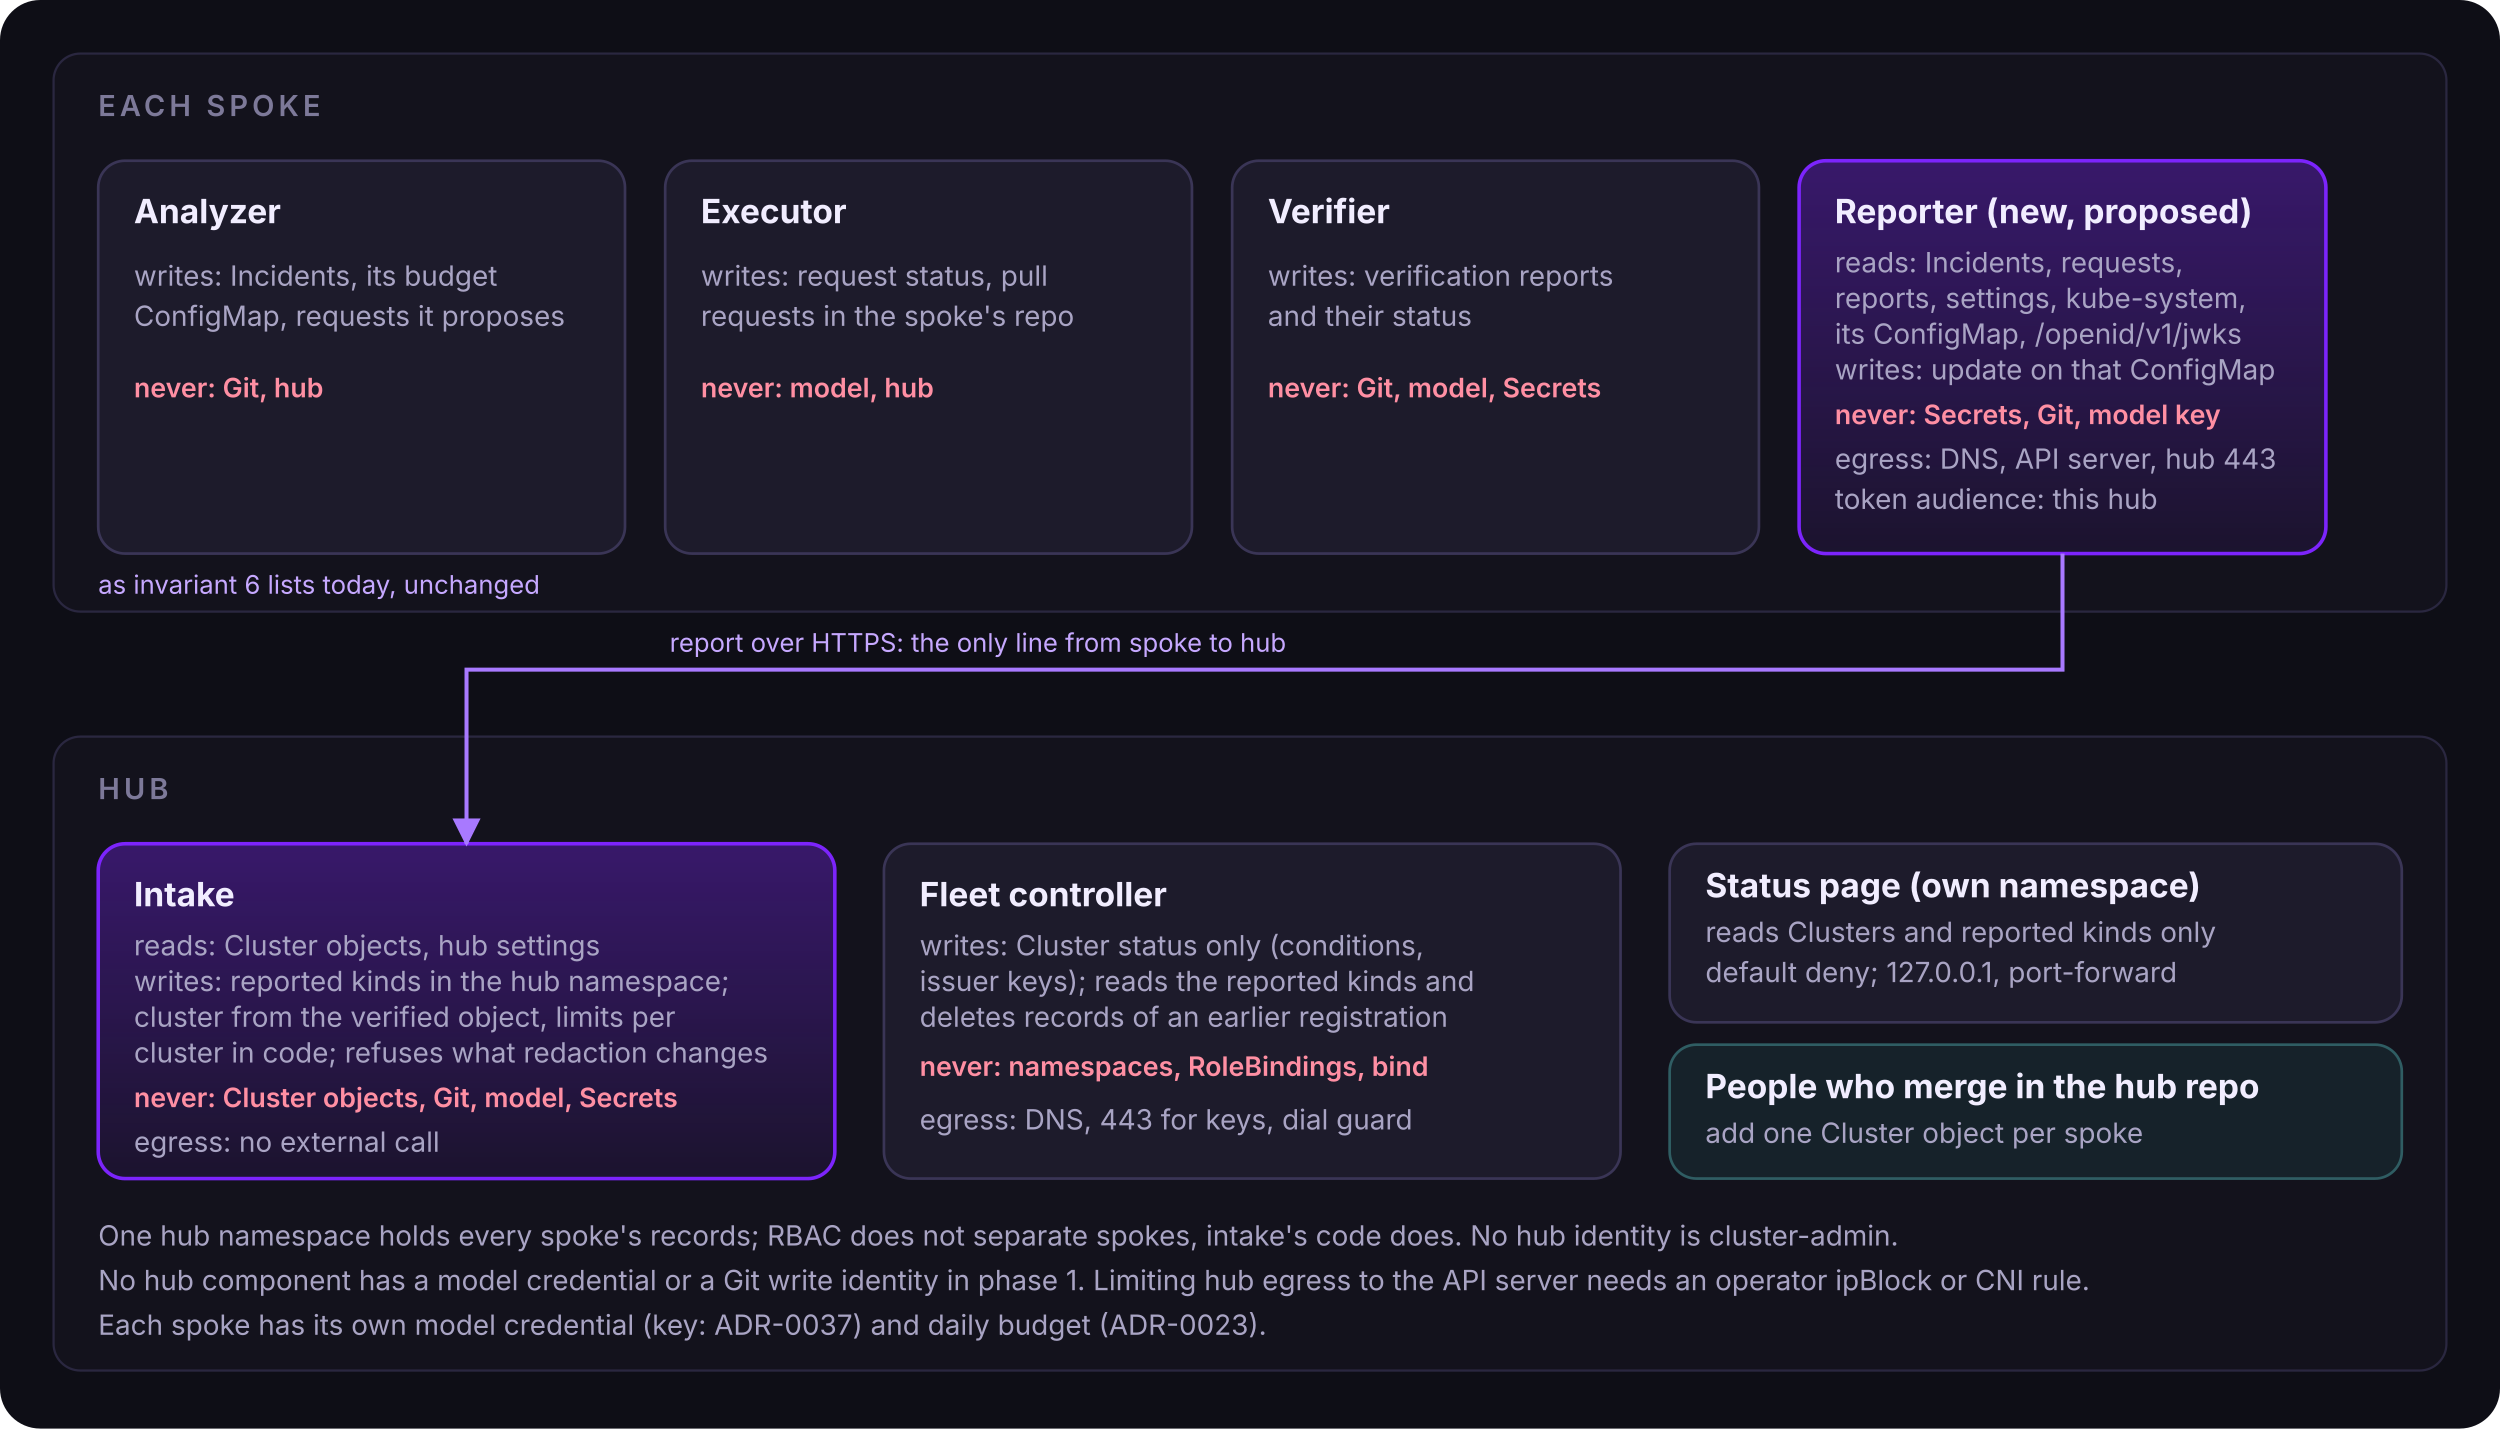
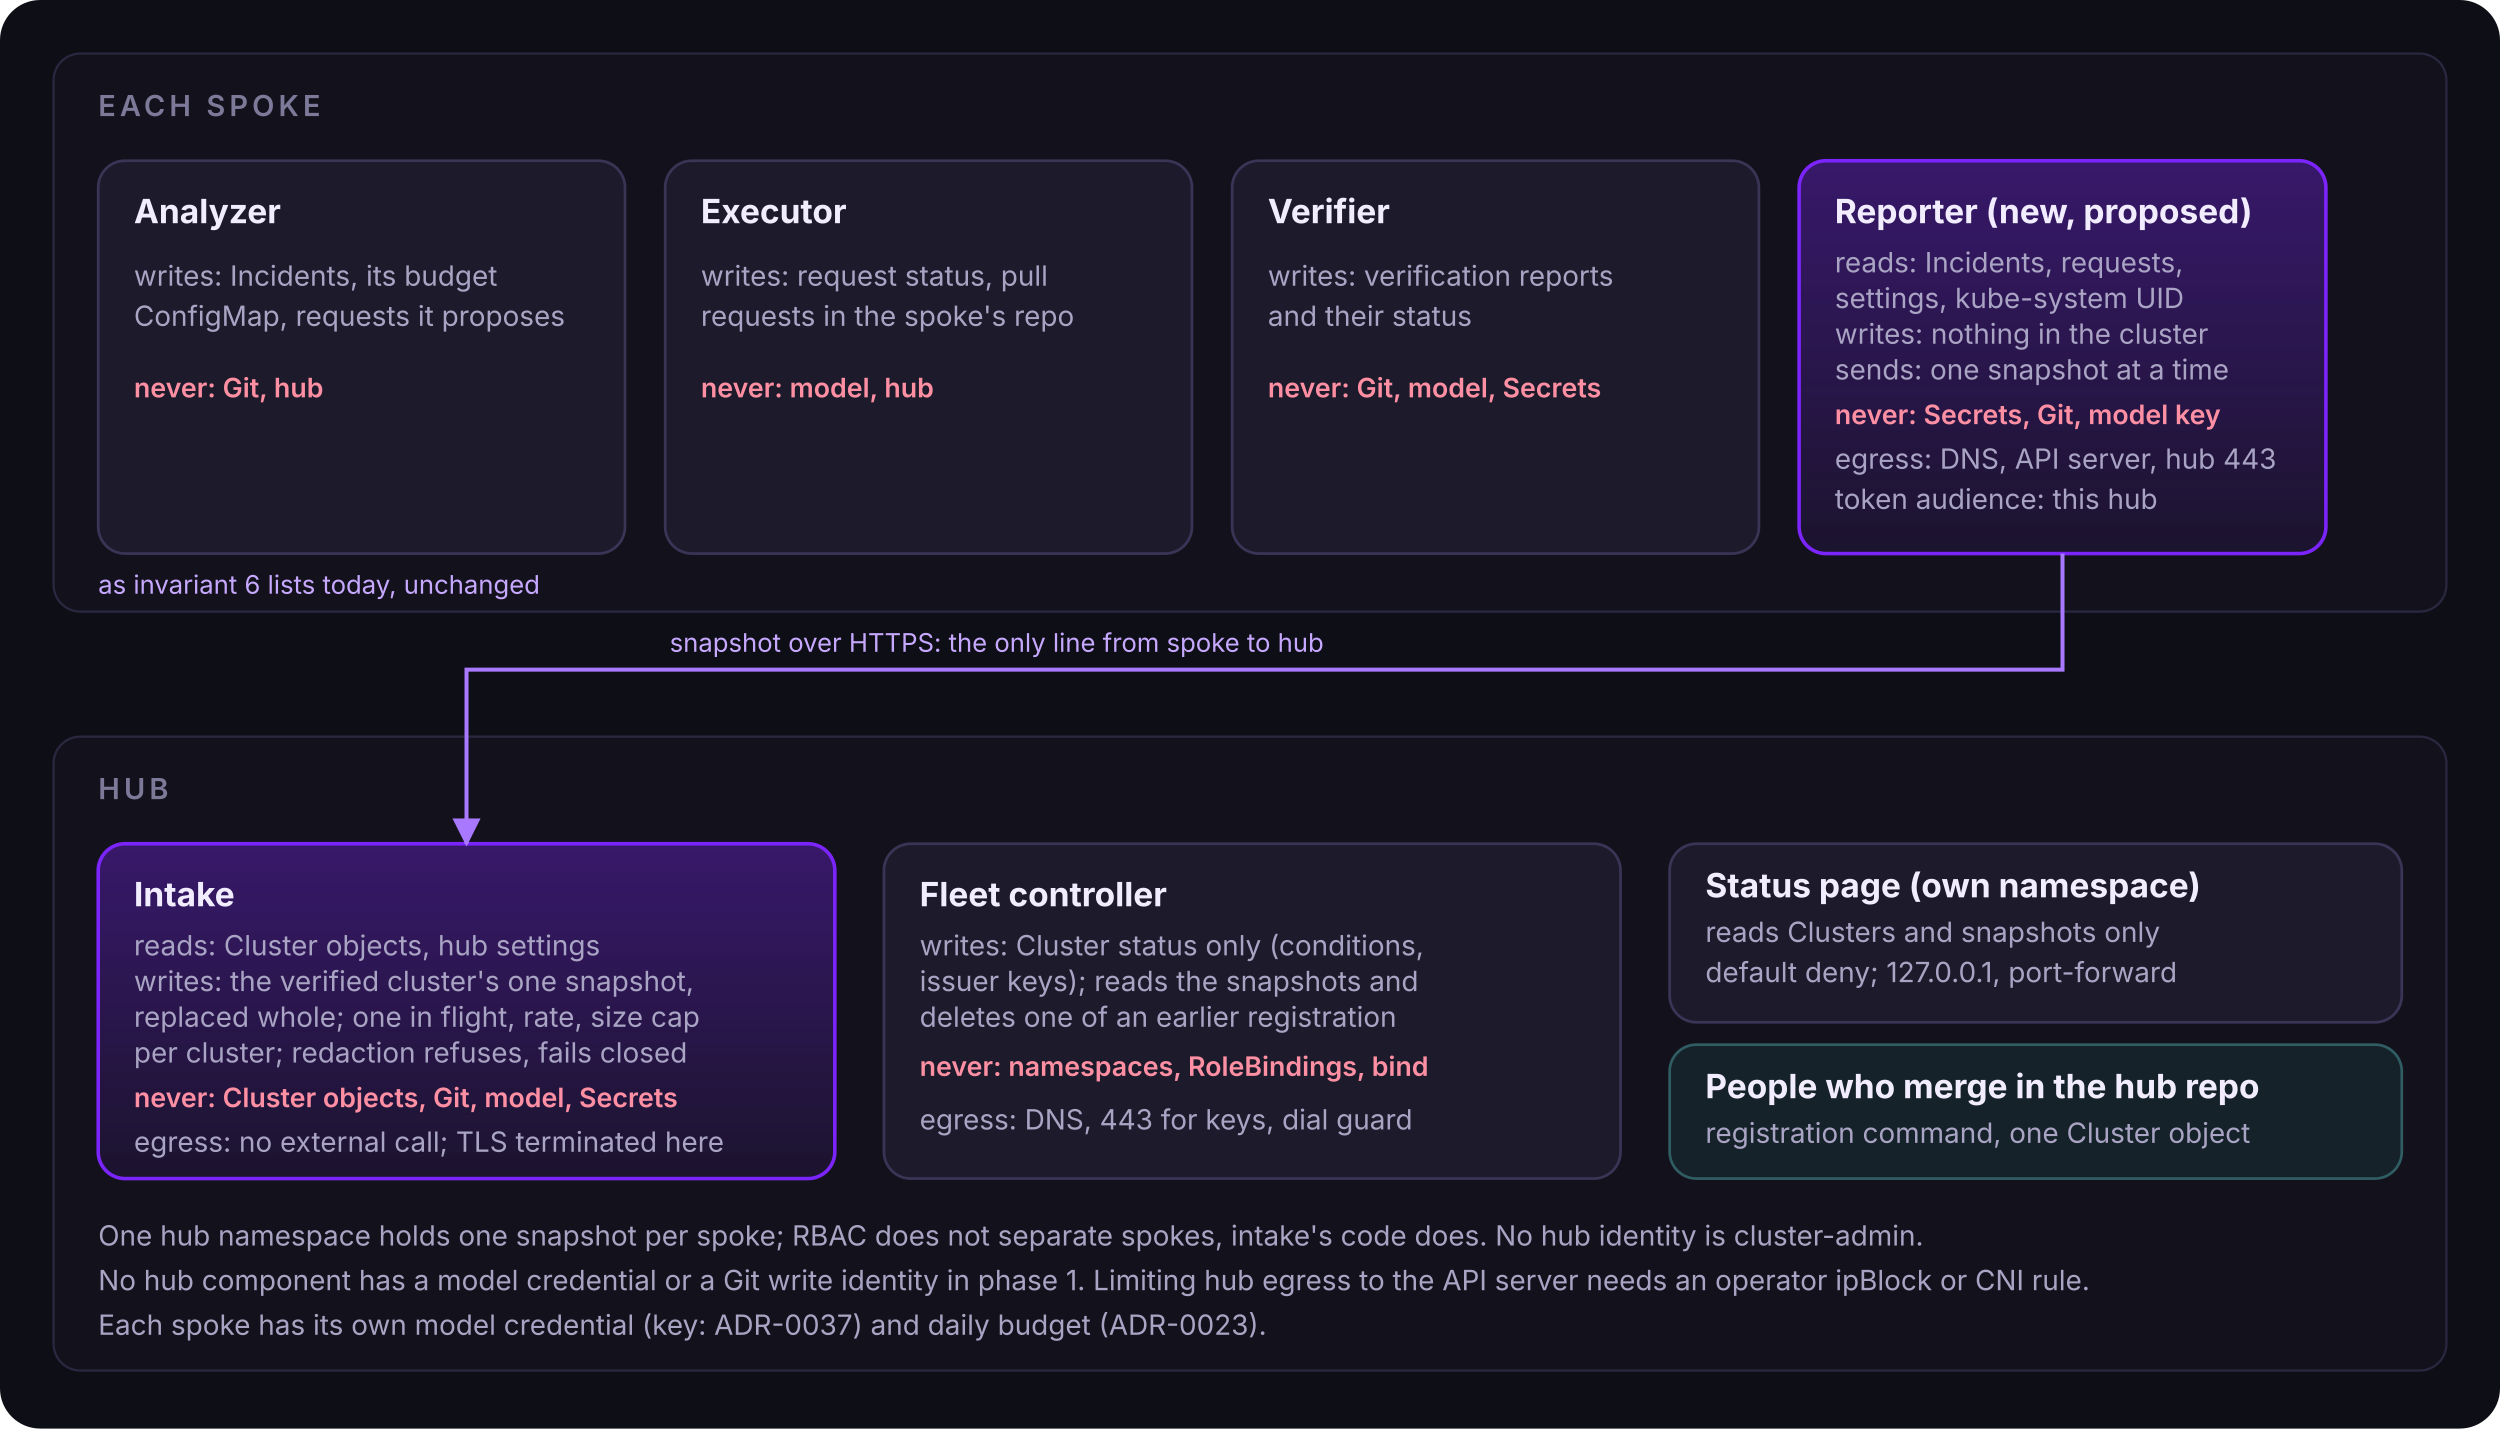
<svg xmlns="http://www.w3.org/2000/svg" viewBox="0 0 1120 640" role="img" aria-labelledby="t d" font-family="Inter, 'Segoe UI', system-ui, -apple-system, sans-serif">
  <defs>
    <marker id="a" viewBox="0 0 10 10" refX="9" refY="5" markerWidth="7" markerHeight="7" orient="auto-start-reverse">
      <path d="M0 0 10 5 0 10z" fill="#a879ff" />
    </marker>
    <marker id="m" viewBox="0 0 10 10" refX="9" refY="5" markerWidth="7" markerHeight="7" orient="auto-start-reverse">
      <path d="M0 0 10 5 0 10z" fill="#7d7999" />
    </marker>
    <linearGradient id="glow" x1="0" y1="0" x2="0" y2="1">
      <stop offset="0" stop-color="#7c24fc" stop-opacity=".35" />
      <stop offset="1" stop-color="#7c24fc" stop-opacity=".08" />
    </linearGradient>
    <style>
      .lane{fill:#13121c;stroke:#2a2740}
      .lanet{fill:#7d7999;font-size:13px;font-weight:600;letter-spacing:.14em}
      .box{fill:#1d1b2b;stroke:#3a3556;stroke-width:1.2}
      .key{fill:url(#glow);stroke:#7c24fc;stroke-width:1.6}
      .ext{fill:#16222a;stroke:#2f5d63;stroke-width:1.2}
      .bad{fill:#2a1720;stroke:#7a3348;stroke-width:1.2}
      .h{fill:#f1edff;font-size:15px;font-weight:650}
      .s{fill:#a9a4c4;font-size:12.5px}
      .f{stroke:#a879ff;stroke-width:1.8;fill:none}
      .r{stroke:#7d7999;stroke-width:1.4;fill:none;stroke-dasharray:4 4}
      .lbl{fill:#c6a8ff;font-size:11.5px}
      .no{fill:#ff8fa3;font-size:12px;font-weight:600}
    </style>
  </defs>
  <rect width="1120" height="640" rx="18" fill="#0e0e16" />
  <rect class="lane" x="24" y="24" width="1072" height="250" rx="12" />
  <text class="lanet" x="44" y="52">EACH SPOKE</text>
  <rect class="box" x="44" y="72" width="236" height="176" rx="12" />
  <text class="h" x="60" y="100">Analyzer</text>
  <text class="s" x="60" y="128">writes: Incidents, its budget</text>
  <text class="s" x="60" y="146">ConfigMap, requests it proposes</text>
  <text class="no" x="60" y="178">never: Git, hub</text>
  <rect class="box" x="298" y="72" width="236" height="176" rx="12" />
  <text class="h" x="314" y="100">Executor</text>
  <text class="s" x="314" y="128">writes: request status, pull</text>
  <text class="s" x="314" y="146">requests in the spoke's repo</text>
  <text class="no" x="314" y="178">never: model, hub</text>
  <rect class="box" x="552" y="72" width="236" height="176" rx="12" />
  <text class="h" x="568" y="100">Verifier</text>
  <text class="s" x="568" y="128">writes: verification reports</text>
  <text class="s" x="568" y="146">and their status</text>
  <text class="no" x="568" y="178">never: Git, model, Secrets</text>
  <rect class="key" x="806" y="72" width="236" height="176" rx="12" />
  <text class="h" x="822" y="100">Reporter (new, proposed)</text>
  <text class="s" x="822" y="122">reads: Incidents, requests,</text>
-   <text class="s" x="822" y="138">reports, settings, kube-system,</text>
-   <text class="s" x="822" y="154">its ConfigMap, /openid/v1/jwks</text>
-   <text class="s" x="822" y="170">writes: update on that ConfigMap</text>
+   <text class="s" x="822" y="138">settings, kube-system UID</text>
+   <text class="s" x="822" y="154">writes: nothing in the cluster</text>
+   <text class="s" x="822" y="170">sends: one snapshot at a time</text>
  <text class="no" x="822" y="190">never: Secrets, Git, model key</text>
  <text class="s" x="822" y="210">egress: DNS, API server, hub 443</text>
  <text class="s" x="822" y="228">token audience: this hub</text>
  <text class="lbl" x="44" y="266">as invariant 6 lists today, unchanged</text>
  <rect class="lane" x="24" y="330" width="1072" height="284" rx="12" />
  <text class="lanet" x="44" y="358">HUB</text>
  <rect class="key" x="44" y="378" width="330" height="150" rx="12" />
  <text class="h" x="60" y="406">Intake</text>
  <text class="s" x="60" y="428">reads: Cluster objects, hub settings</text>
-   <text class="s" x="60" y="444">writes: reported kinds in the hub namespace;</text>
-   <text class="s" x="60" y="460">cluster from the verified object, limits per</text>
-   <text class="s" x="60" y="476">cluster in code; refuses what redaction changes</text>
+   <text class="s" x="60" y="444">writes: the verified cluster's one snapshot,</text>
+   <text class="s" x="60" y="460">replaced whole; one in flight, rate, size cap</text>
+   <text class="s" x="60" y="476">per cluster; redaction refuses, fails closed</text>
  <text class="no" x="60" y="496">never: Cluster objects, Git, model, Secrets</text>
-   <text class="s" x="60" y="516">egress: no external call</text>
+   <text class="s" x="60" y="516">egress: no external call; TLS terminated here</text>
  <rect class="box" x="396" y="378" width="330" height="150" rx="12" />
  <text class="h" x="412" y="406">Fleet controller</text>
  <text class="s" x="412" y="428">writes: Cluster status only (conditions,</text>
-   <text class="s" x="412" y="444">issuer keys); reads the reported kinds and</text>
-   <text class="s" x="412" y="460">deletes records of an earlier registration</text>
+   <text class="s" x="412" y="444">issuer keys); reads the snapshots and</text>
+   <text class="s" x="412" y="460">deletes one of an earlier registration</text>
  <text class="no" x="412" y="482">never: namespaces, RoleBindings, bind</text>
  <text class="s" x="412" y="506">egress: DNS, 443 for keys, dial guard</text>
  <rect class="box" x="748" y="378" width="328" height="80" rx="12" />
  <text class="h" x="764" y="402">Status page (own namespace)</text>
-   <text class="s" x="764" y="422">reads Clusters and reported kinds only</text>
+   <text class="s" x="764" y="422">reads Clusters and snapshots only</text>
  <text class="s" x="764" y="440">default deny; 127.0.0.1, port-forward</text>
  <rect class="ext" x="748" y="468" width="328" height="60" rx="12" />
  <text class="h" x="764" y="492">People who merge in the hub repo</text>
-   <text class="s" x="764" y="512">add one Cluster object per spoke</text>
+   <text class="s" x="764" y="512">registration command, one Cluster object</text>
  <path class="f" d="M924 248V300H209V378" marker-end="url(#a)" />
-   <text class="lbl" x="300" y="292">report over HTTPS: the only line from spoke to hub</text>
-   <text class="s" x="44" y="558">One hub namespace holds every spoke's records; RBAC does not separate spokes, intake's code does. No hub identity is cluster-admin.</text>
+   <text class="lbl" x="300" y="292">snapshot over HTTPS: the only line from spoke to hub</text>
+   <text class="s" x="44" y="558">One hub namespace holds one snapshot per spoke; RBAC does not separate spokes, intake's code does. No hub identity is cluster-admin.</text>
  <text class="s" x="44" y="578">No hub component has a model credential or a Git write identity in phase 1. Limiting hub egress to the API server needs an operator ipBlock or CNI rule.</text>
  <text class="s" x="44" y="598">Each spoke has its own model credential (key: ADR-0037) and daily budget (ADR-0023).</text>
</svg>
